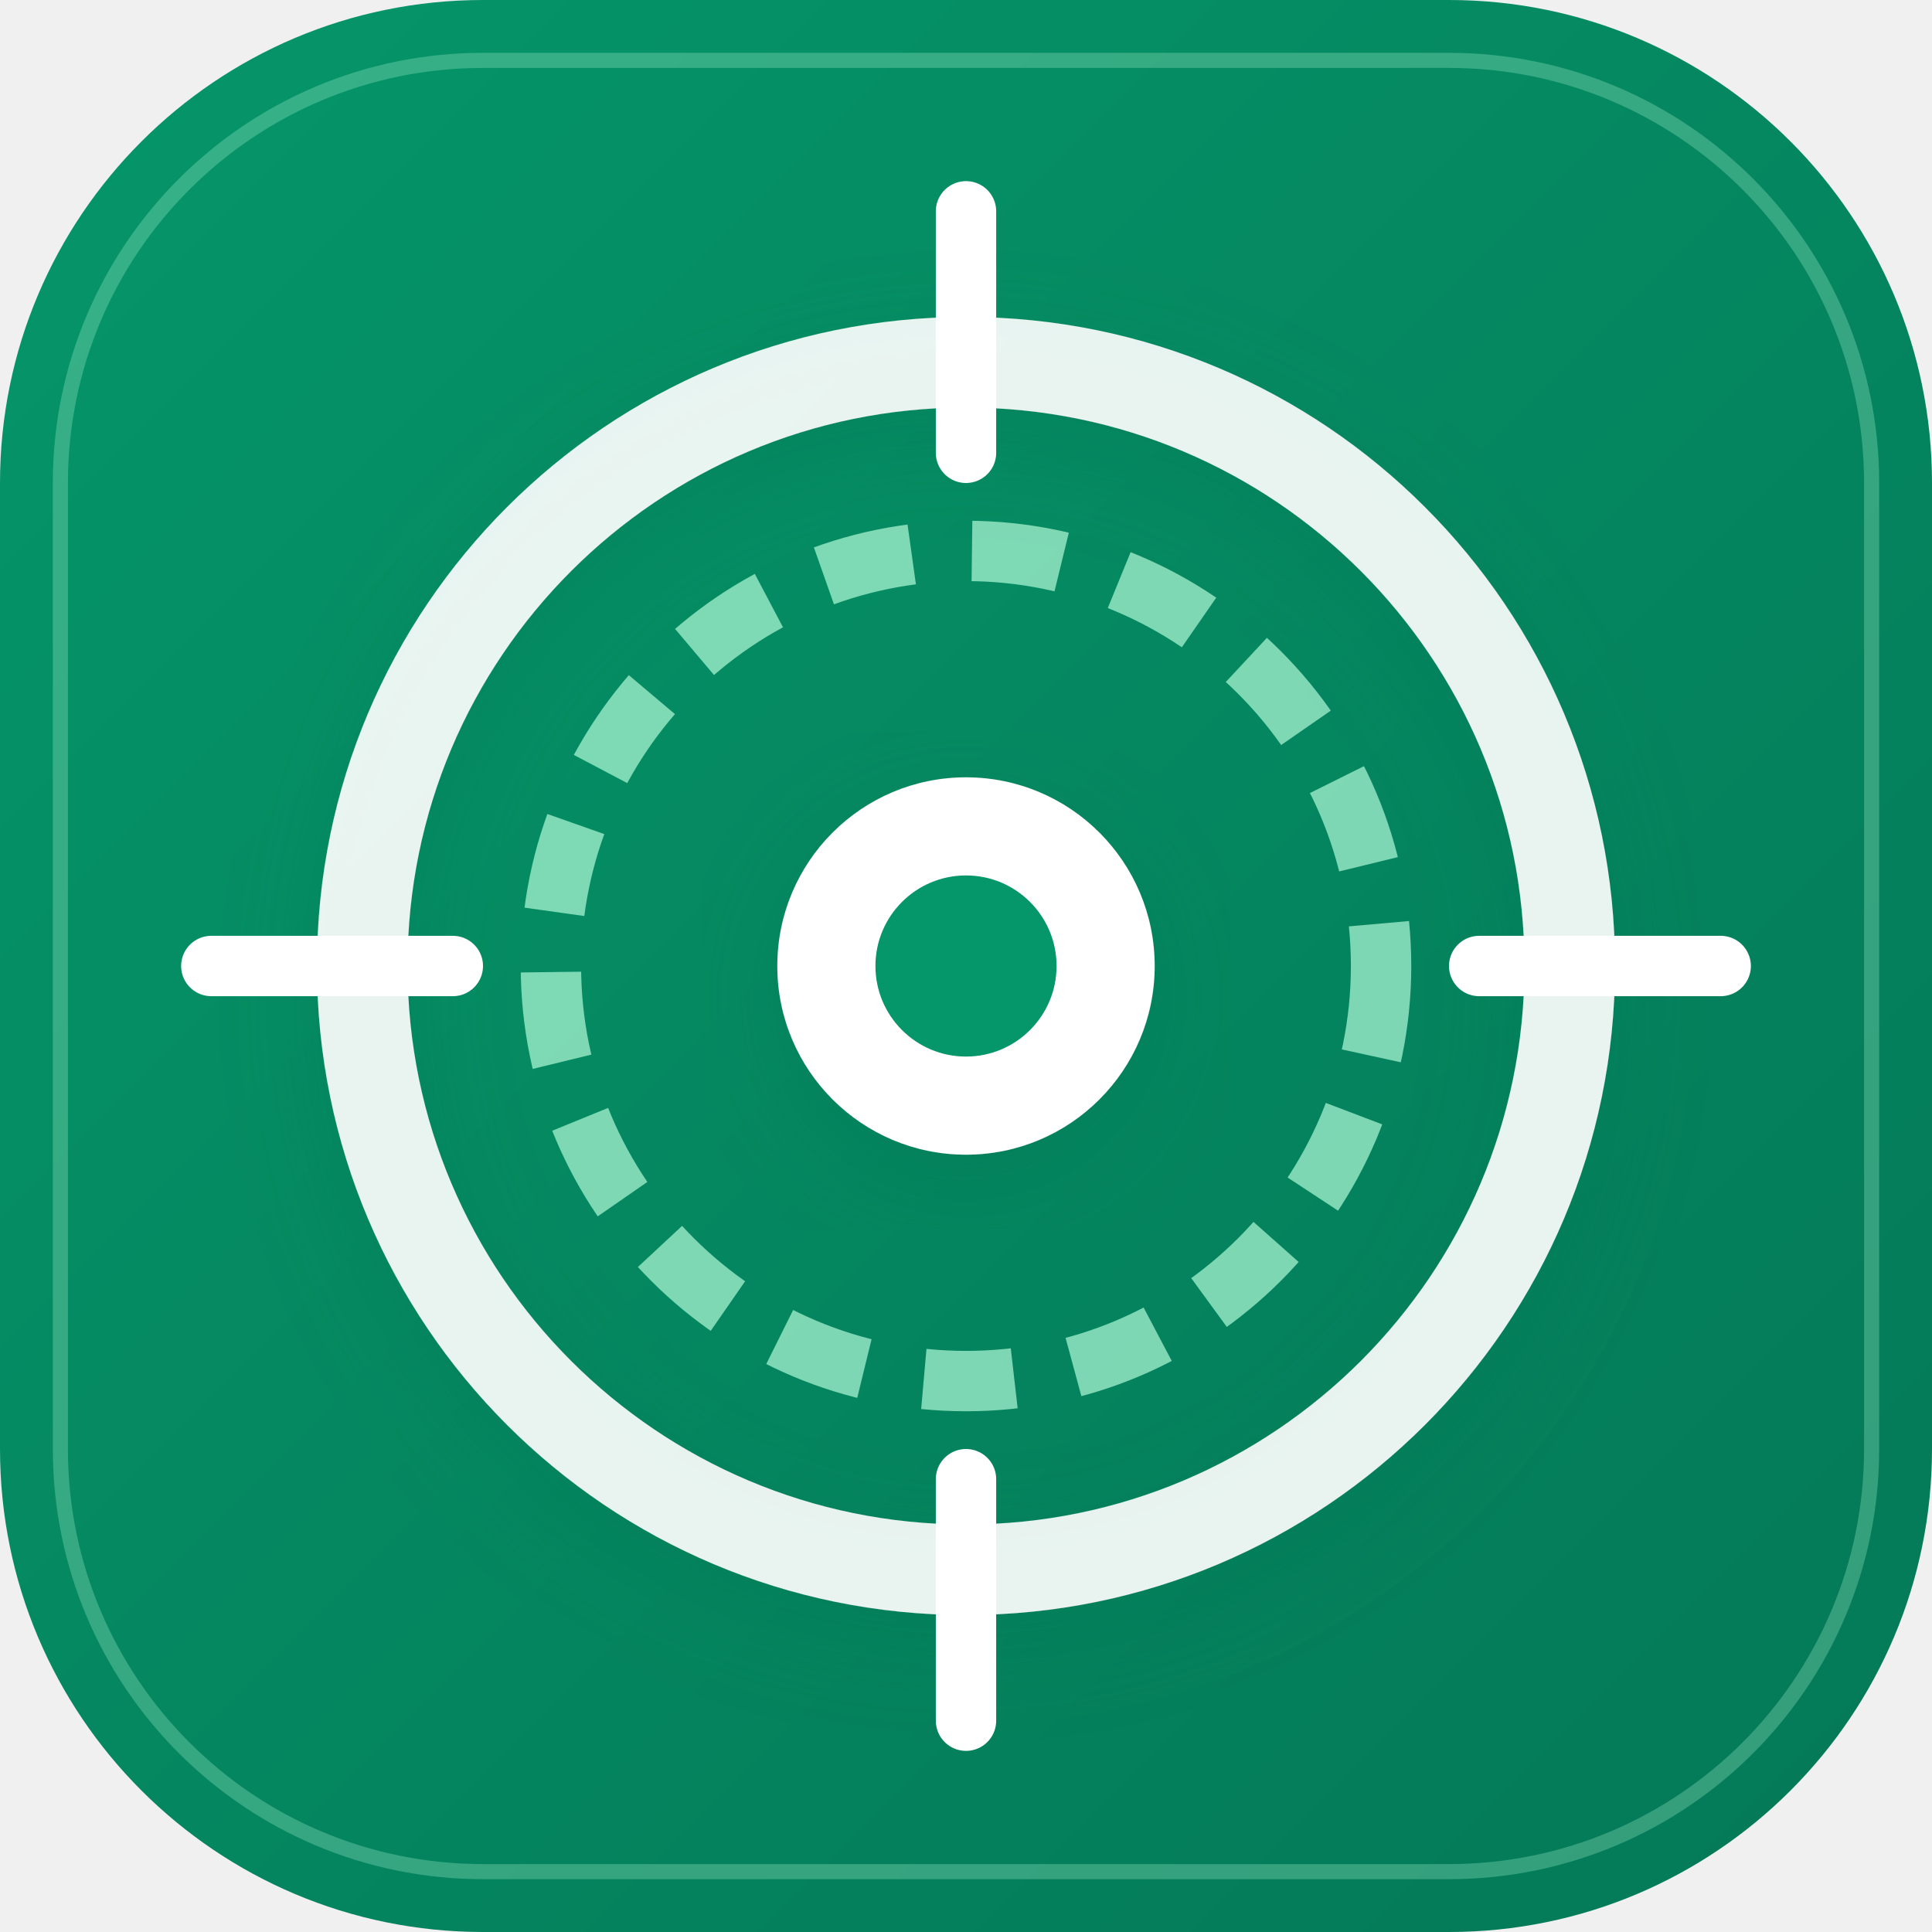
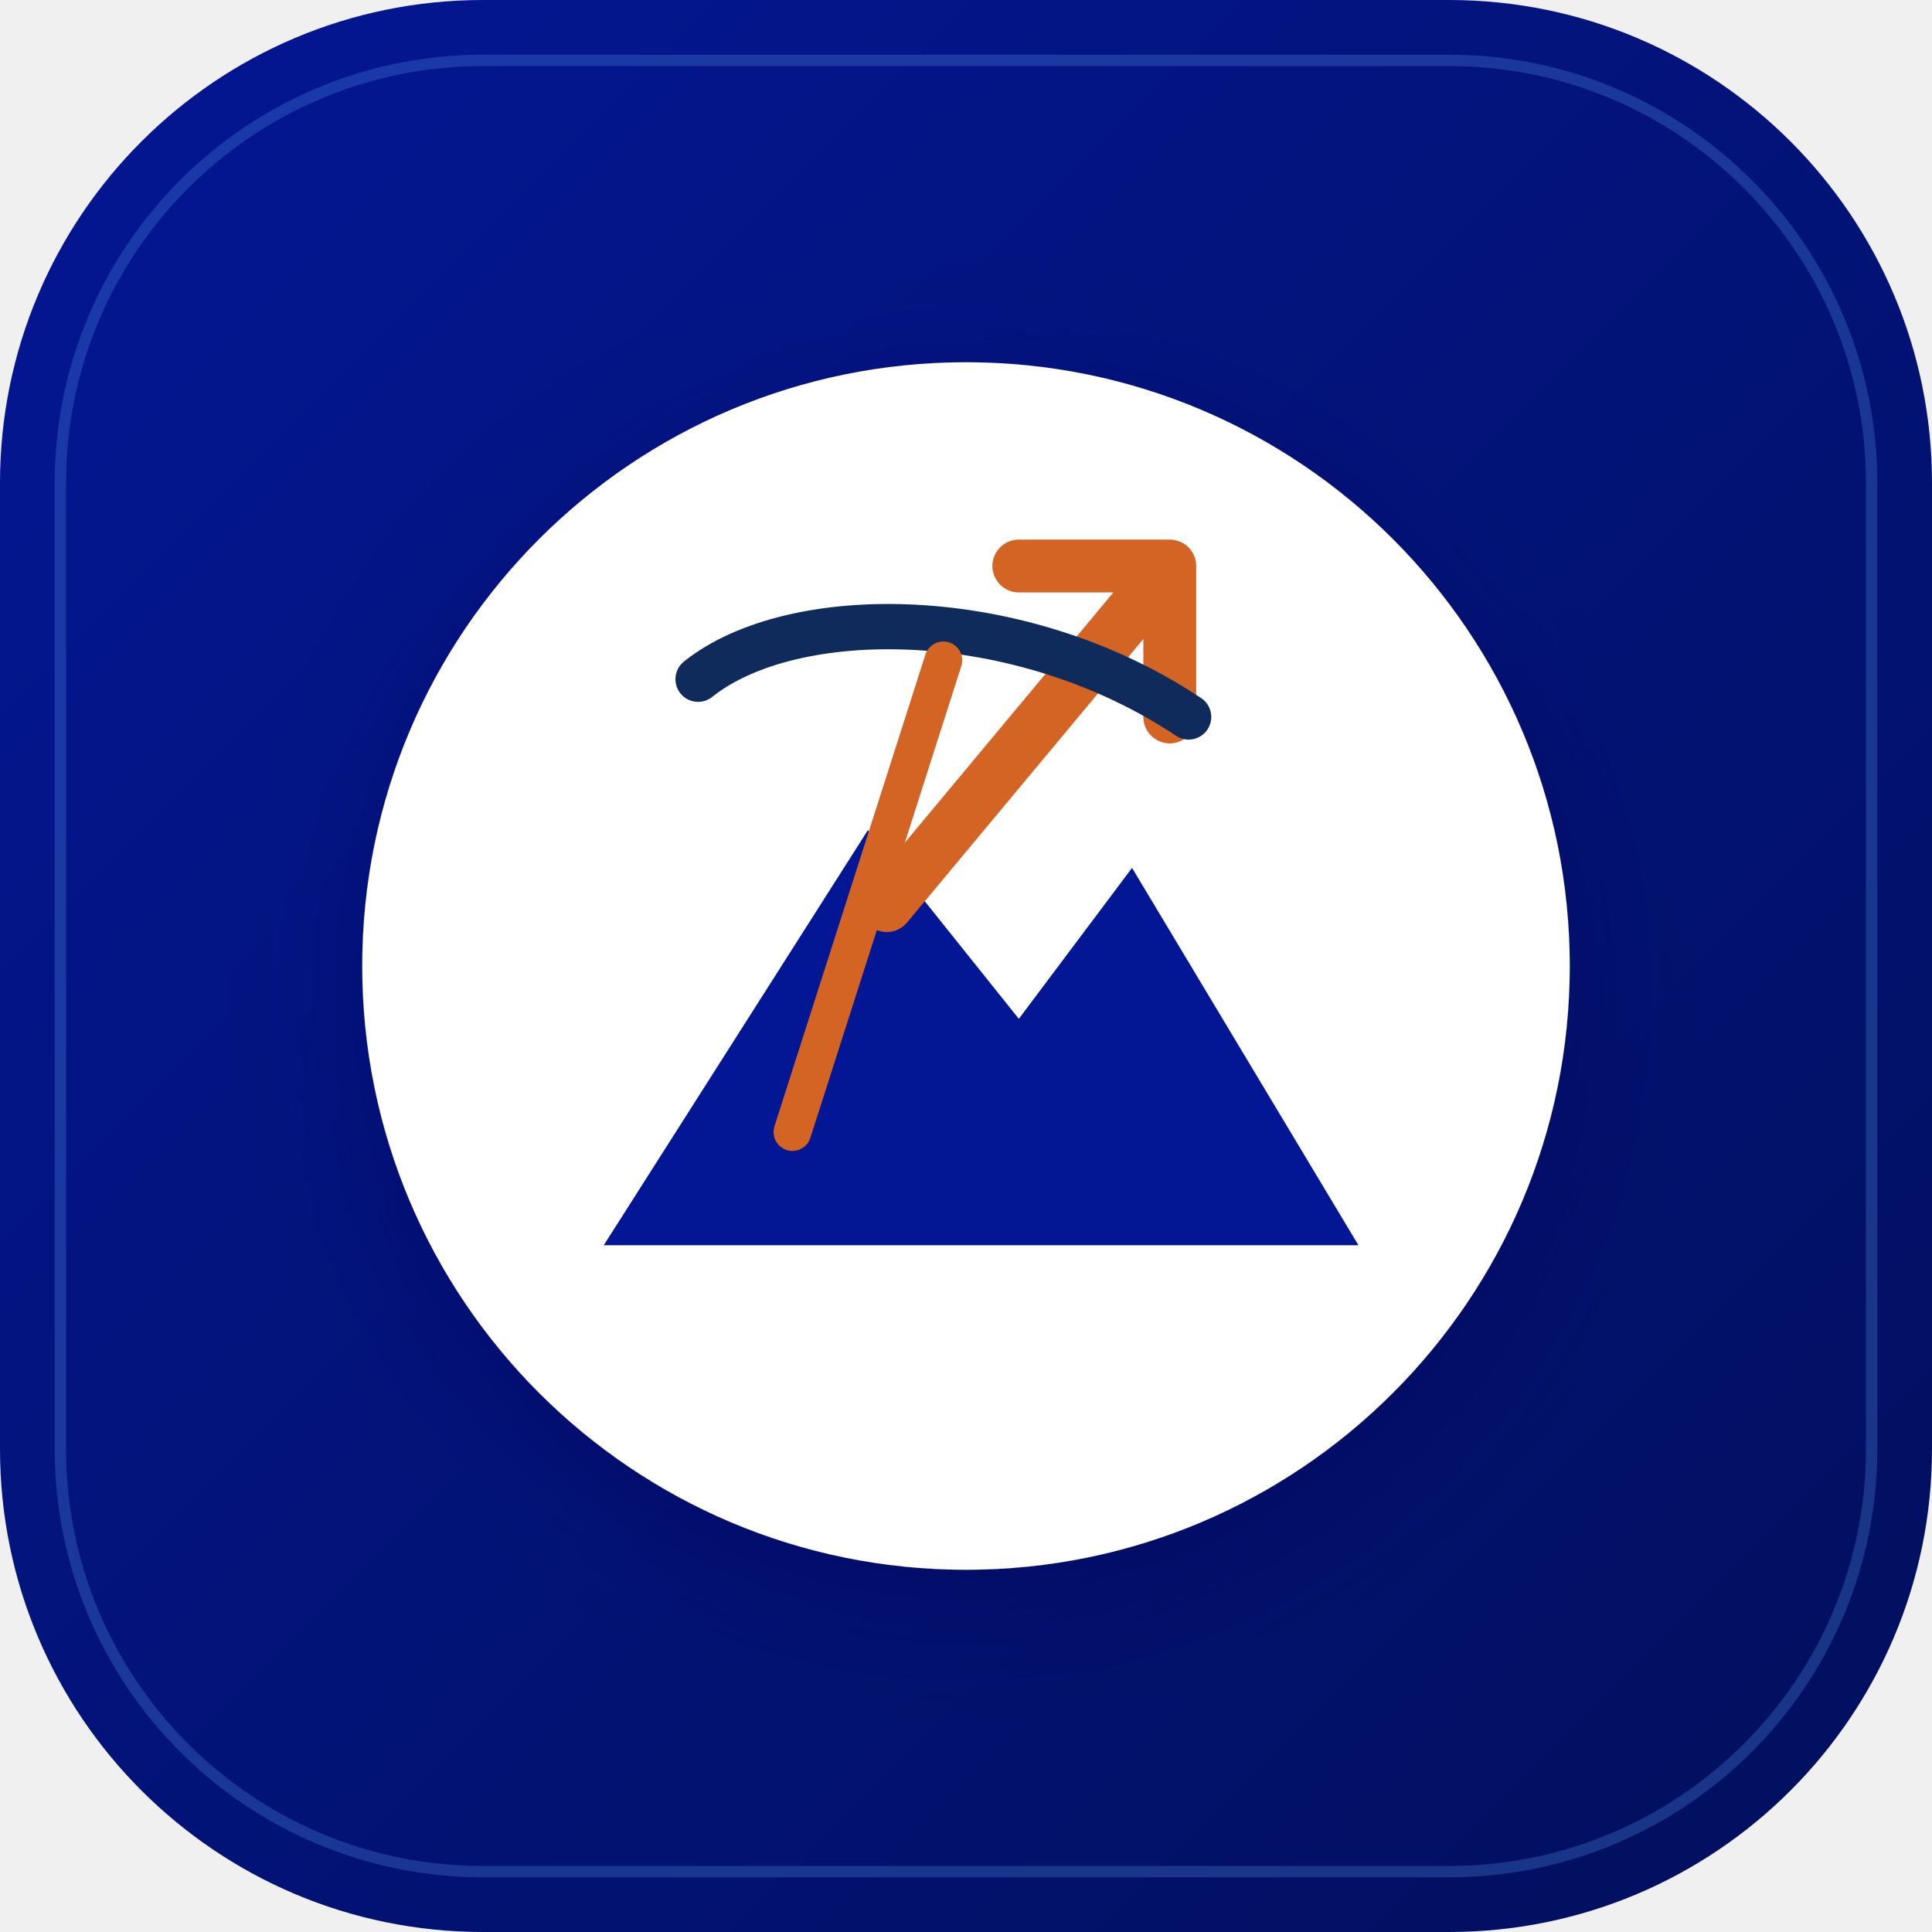
<svg xmlns="http://www.w3.org/2000/svg" viewBox="0 0 512 512" width="512" height="512">
  <defs>
    <linearGradient id="bgGrad" x1="0%" y1="0%" x2="100%" y2="100%">
-       <stop offset="0%" stop-color="#059669" />
-       <stop offset="100%" stop-color="#047857" />
+       <stop offset="0%" stop-color="#031795" />
+       <stop offset="100%" stop-color="#020f5c" />
    </linearGradient>
-     <linearGradient id="glowGrad" x1="0%" y1="0%" x2="0%" y2="100%">
-       <stop offset="0%" stop-color="#34d399" stop-opacity="0.8" />
-       <stop offset="100%" stop-color="#059669" stop-opacity="0.1" />
-     </linearGradient>
-     <filter id="dropShadow" x="-20%" y="-20%" width="140%" height="140%">
-       <feDropShadow dx="0" dy="8" stdDeviation="12" flood-color="#047857" flood-opacity="0.4" />
+     <filter id="subtleShadow" x="-20%" y="-20%" width="140%" height="140%">
+       <feDropShadow dx="0" dy="8" stdDeviation="16" flood-color="#020f5c" flood-opacity="0.4" />
    </filter>
  </defs>
  <rect width="512" height="512" rx="128" fill="url(#bgGrad)" />
-   <rect width="480" height="480" x="16" y="16" rx="112" fill="none" stroke="#a7f3d0" stroke-width="4" stroke-opacity="0.3" />
-   <circle cx="256" cy="256" r="160" fill="none" stroke="#ffffff" stroke-width="24" stroke-opacity="0.9" filter="url(#dropShadow)" />
-   <circle cx="256" cy="256" r="110" fill="none" stroke="#a7f3d0" stroke-width="16" stroke-dasharray="24 16" stroke-opacity="0.75" />
-   <circle cx="256" cy="256" r="50" fill="#ffffff" filter="url(#dropShadow)" />
-   <circle cx="256" cy="256" r="24" fill="#059669" />
-   <line x1="256" y1="56" x2="256" y2="120" stroke="#ffffff" stroke-width="16" stroke-linecap="round" />
-   <line x1="256" y1="392" x2="256" y2="456" stroke="#ffffff" stroke-width="16" stroke-linecap="round" />
-   <line x1="56" y1="256" x2="120" y2="256" stroke="#ffffff" stroke-width="16" stroke-linecap="round" />
-   <line x1="392" y1="256" x2="456" y2="256" stroke="#ffffff" stroke-width="16" stroke-linecap="round" />
+   <rect width="480" height="480" x="16" y="16" rx="112" fill="none" stroke="#60a5fa" stroke-width="3" stroke-opacity="0.25" />
+   <circle cx="256" cy="256" r="160" fill="#ffffff" filter="url(#subtleShadow)" />
+   <path d="M160 330 L230 220 L270 270 L300 230 L360 330 Z" fill="#031795" />
+   <path d="M235 240 L310 150 M310 150 L270 150 M310 150 L310 190" stroke="#d46424" stroke-width="14" stroke-linecap="round" stroke-linejoin="round" fill="none" />
+   <path d="M185 180 C210 160, 270 160, 315 190" stroke="#0f2b5c" stroke-width="12" stroke-linecap="round" fill="none" />
+   <line x1="250" y1="175" x2="210" y2="300" stroke="#d46424" stroke-width="10" stroke-linecap="round" />
</svg>
